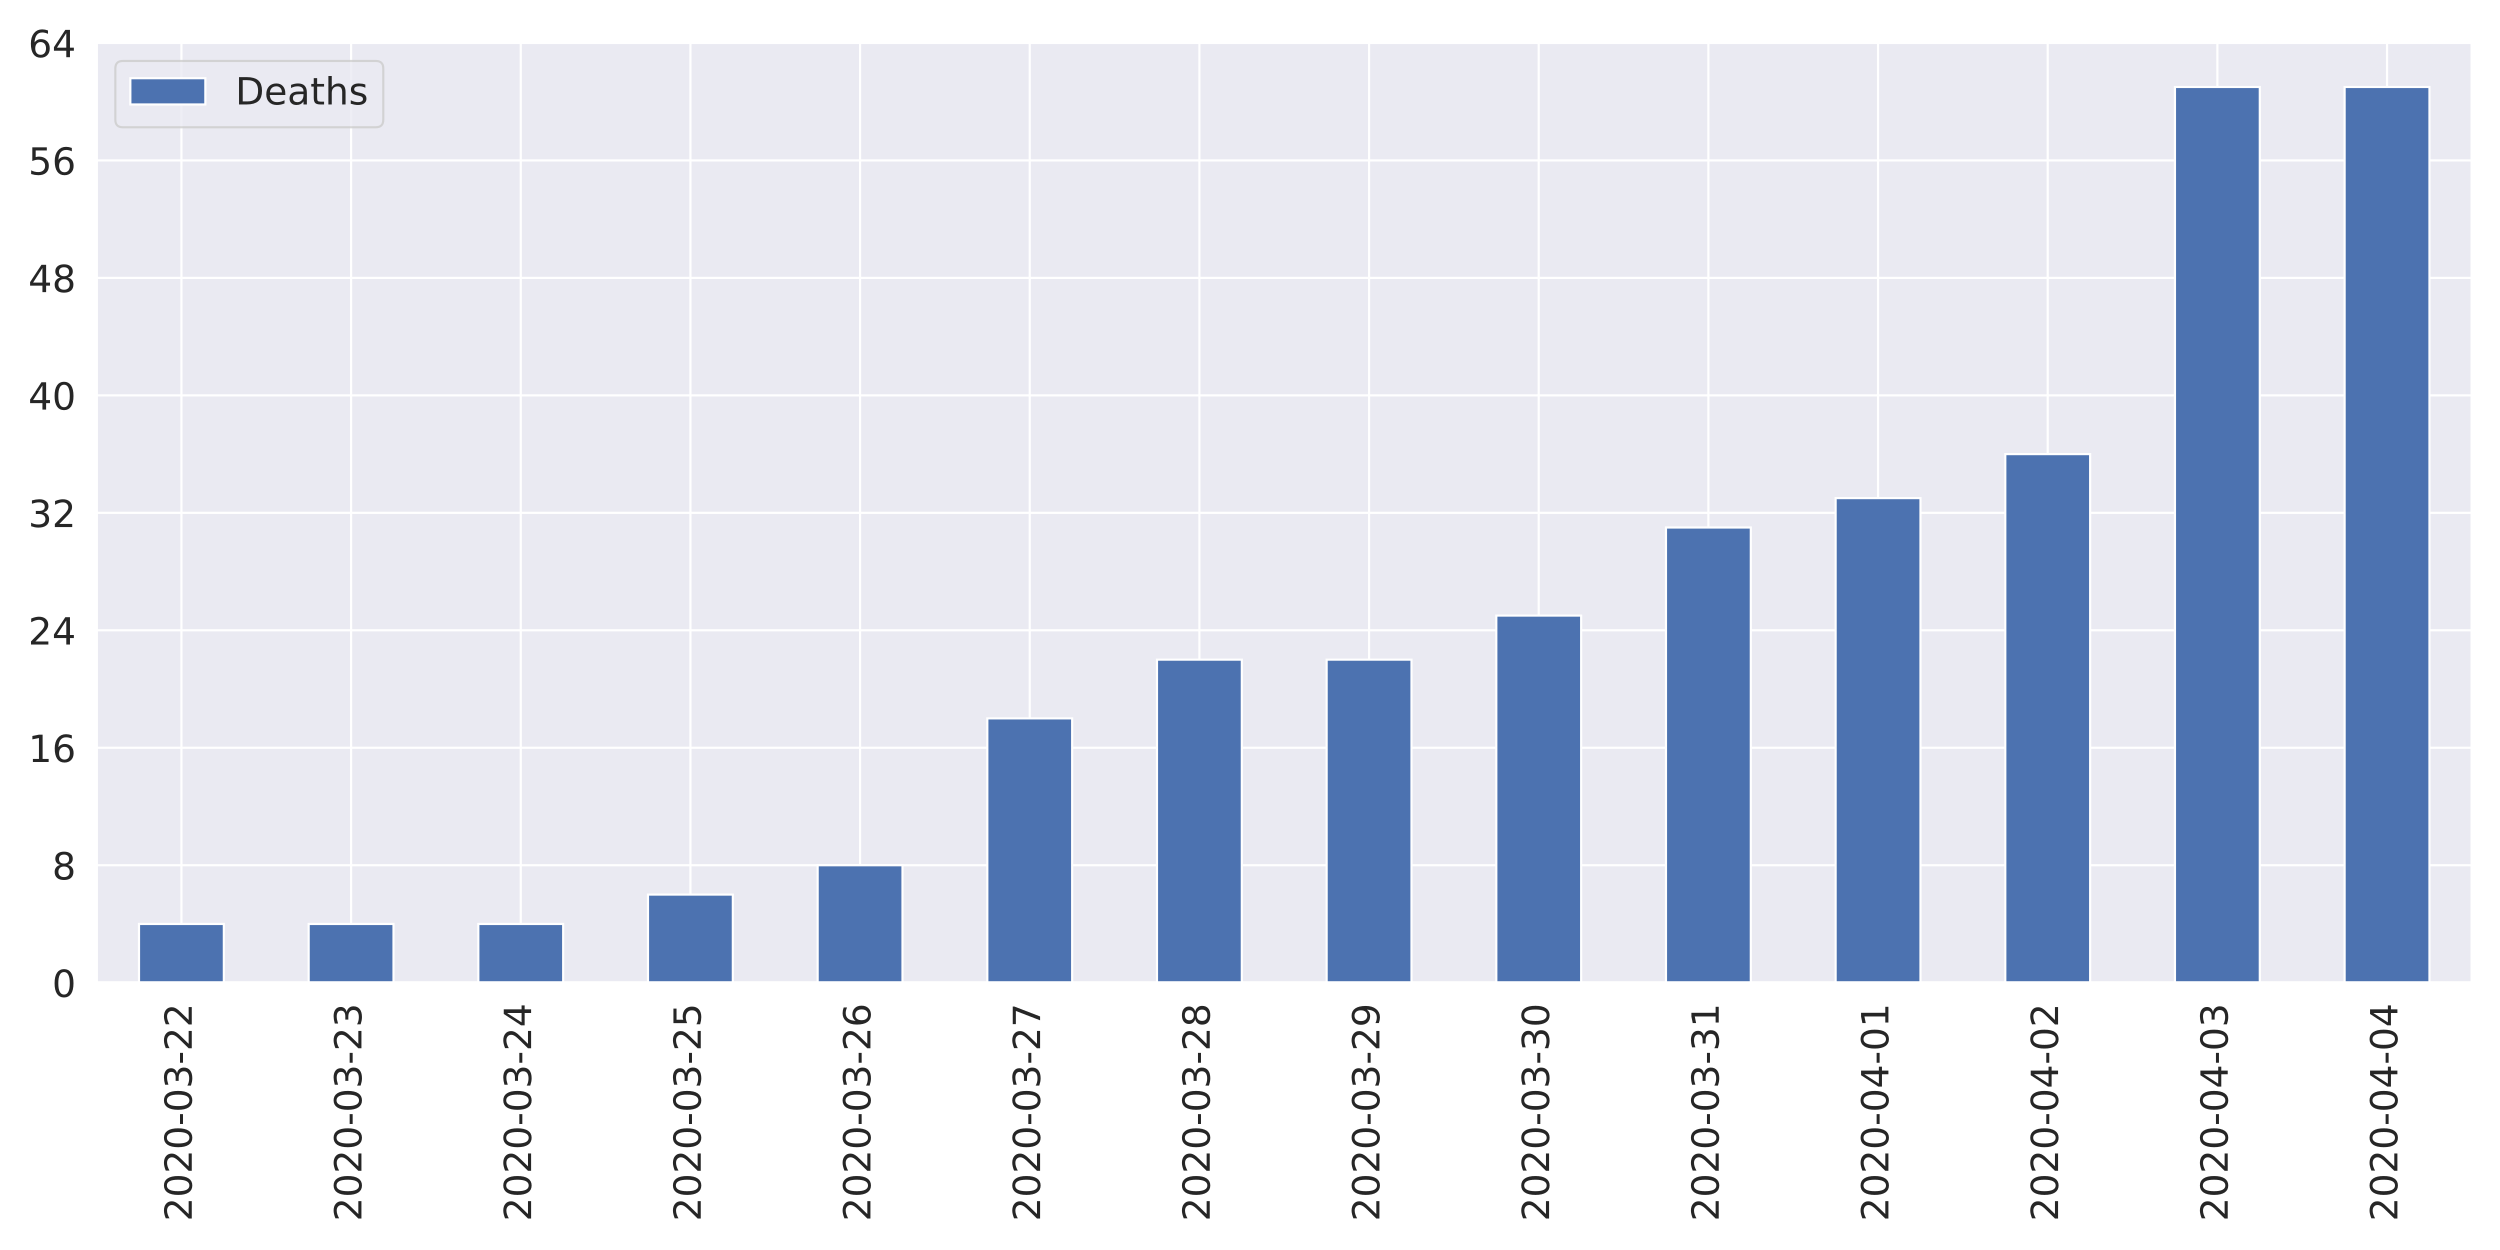
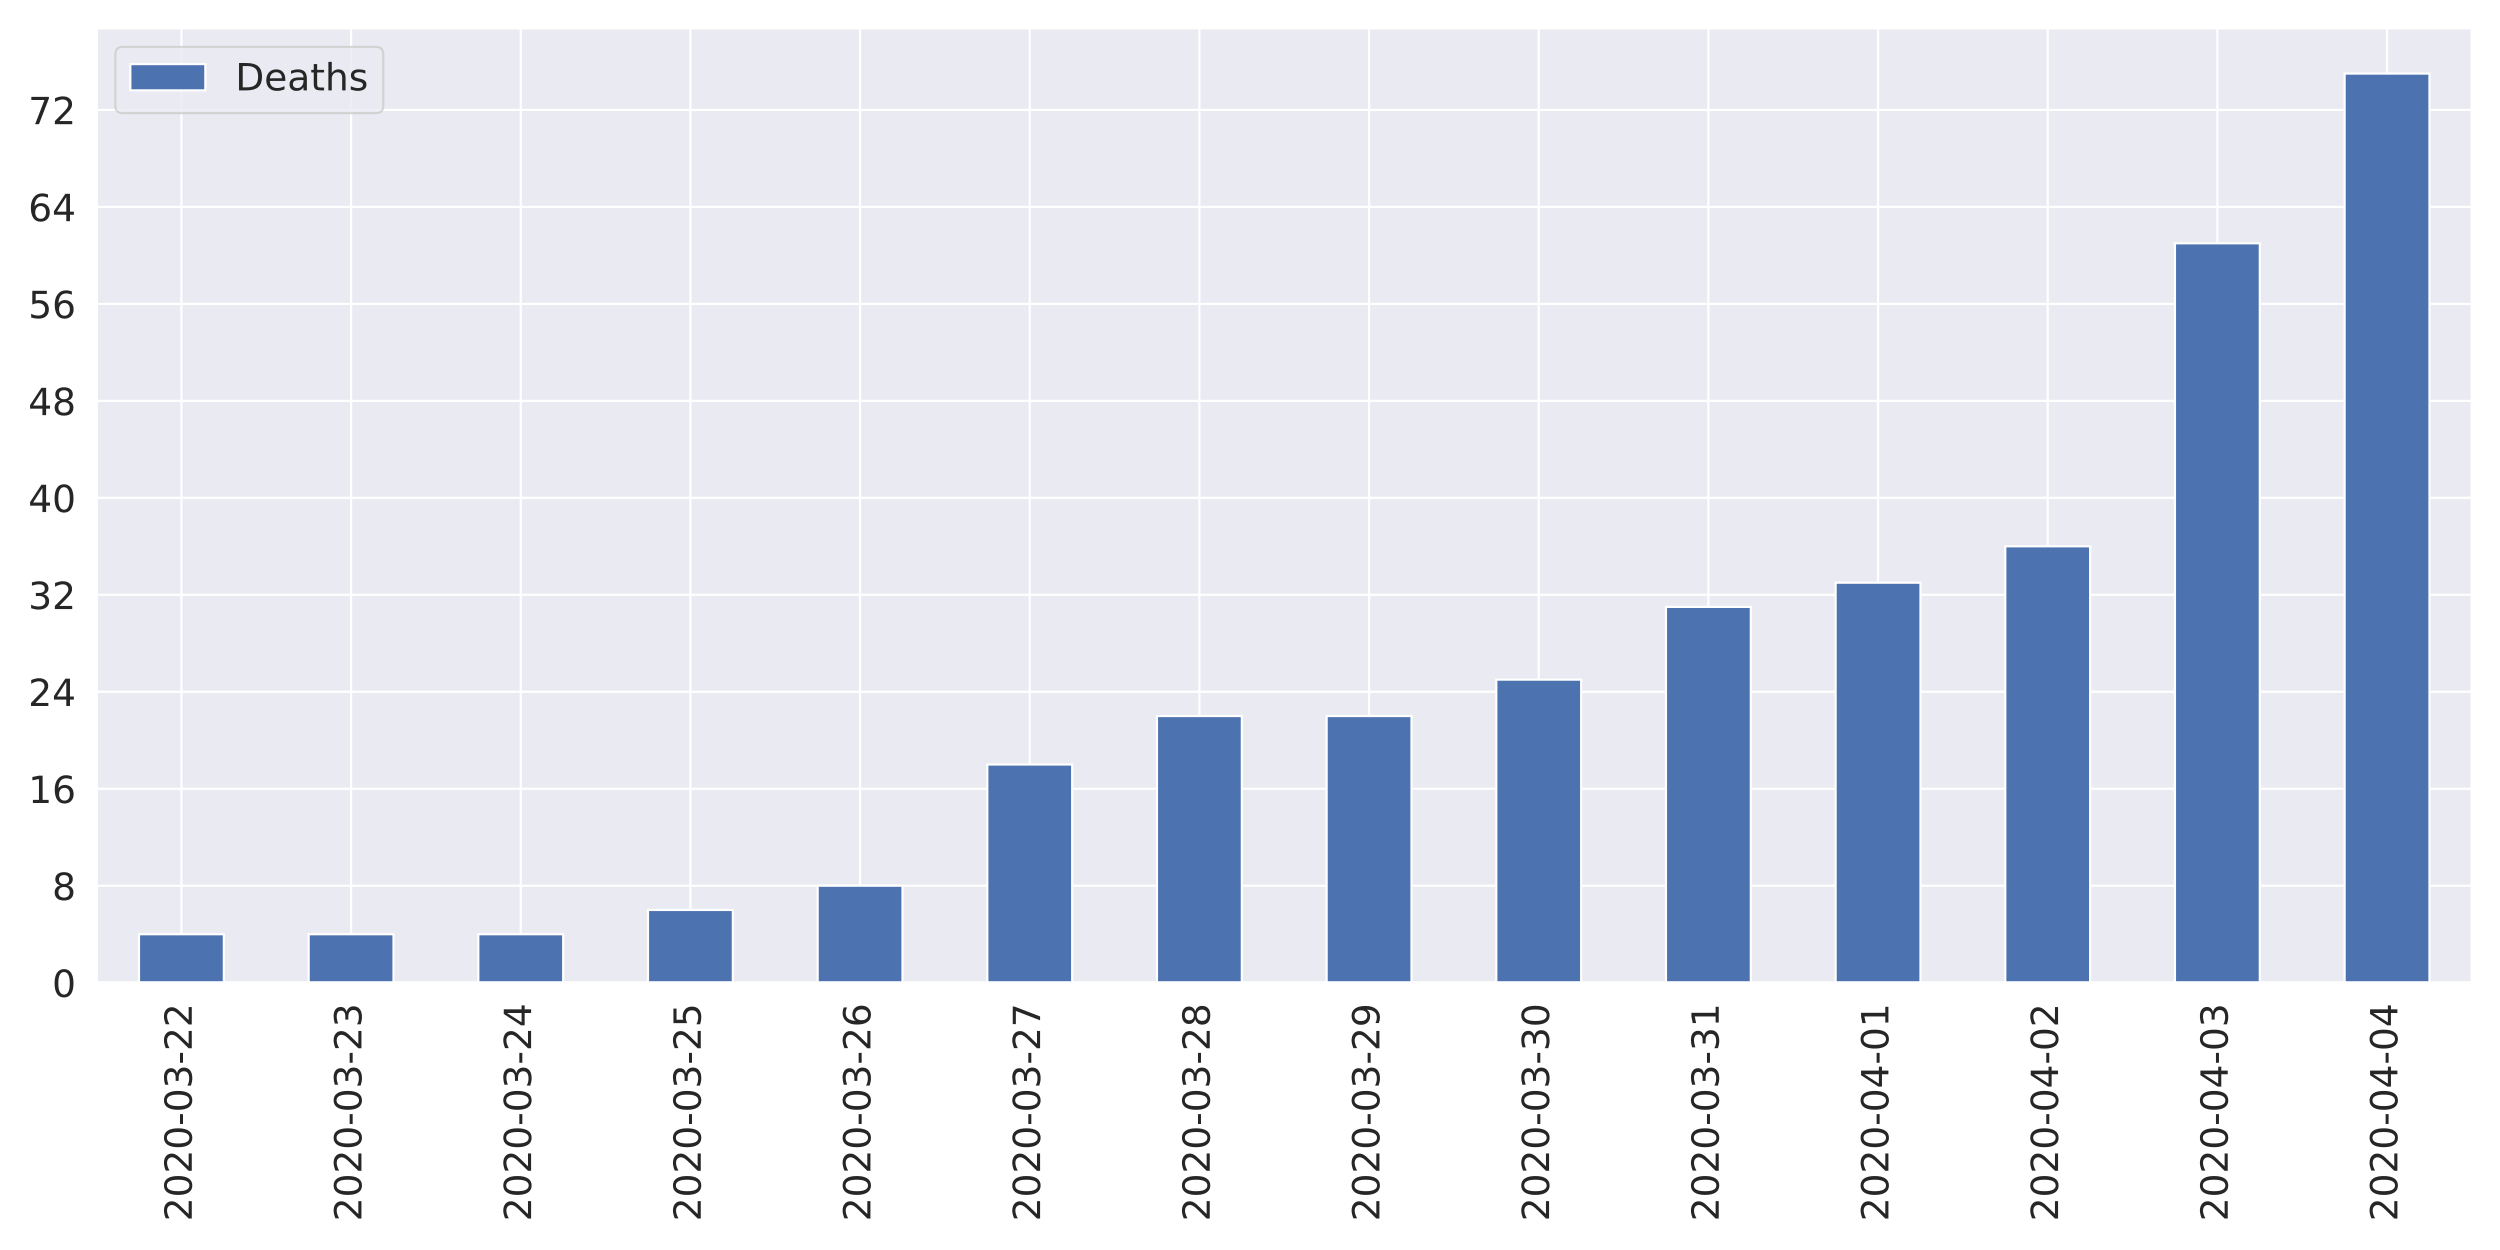
<svg xmlns="http://www.w3.org/2000/svg" xmlns:xlink="http://www.w3.org/1999/xlink" height="576pt" version="1.1" viewBox="0 0 1152 576" width="1152pt">
  <defs>
    <style type="text/css">
*{stroke-linecap:butt;stroke-linejoin:round;}
  </style>
  </defs>
  <g id="figure_1">
    <g id="patch_1">
      <path d="M 0 576  L 1152 576  L 1152 0  L 0 0  z " style="fill:#ffffff;" />
    </g>
    <g id="axes_1">
      <g id="patch_2">
-         <path d="M 44.51 452.83  L 1139.04 452.83  L 1139.04 19.454  L 44.51 19.454  z " style="fill:#eaeaf2;" />
+         <path d="M 44.51 452.83  L 1139.04 452.83  L 1139.04 12.96  L 44.51 12.96  z " style="fill:#eaeaf2;" />
      </g>
      <g id="matplotlib.axis_1">
        <g id="xtick_1">
          <g id="line2d_1">
-             <path clip-path="url(#p1dc0b39e1b)" d="M 83.6 452.83  L 83.6 19.454  " style="fill:none;stroke:#ffffff;stroke-linecap:round;" />
+             <path clip-path="url(#p0f785cb7fe)" d="M 83.6 452.83  L 83.6 12.96  " style="fill:none;stroke:#ffffff;stroke-linecap:round;" />
          </g>
          <g id="text_1">
            <defs>
              <path d="M 19.188 8.297  L 53.609 8.297  L 53.609 0  L 7.328 0  L 7.328 8.297  Q 12.938 14.109 22.625 23.891  Q 32.328 33.688 34.812 36.531  Q 39.547 41.844 41.422 45.531  Q 43.312 49.219 43.312 52.781  Q 43.312 58.594 39.234 62.25  Q 35.156 65.922 28.609 65.922  Q 23.969 65.922 18.812 64.312  Q 13.672 62.703 7.812 59.422  L 7.812 69.391  Q 13.766 71.781 18.938 73  Q 24.125 74.219 28.422 74.219  Q 39.75 74.219 46.484 68.547  Q 53.219 62.891 53.219 53.422  Q 53.219 48.922 51.531 44.891  Q 49.859 40.875 45.406 35.406  Q 44.188 33.984 37.641 27.219  Q 31.109 20.453 19.188 8.297  z " id="DejaVuSans-50" />
              <path d="M 31.781 66.406  Q 24.172 66.406 20.328 58.906  Q 16.5 51.422 16.5 36.375  Q 16.5 21.391 20.328 13.891  Q 24.172 6.391 31.781 6.391  Q 39.453 6.391 43.281 13.891  Q 47.125 21.391 47.125 36.375  Q 47.125 51.422 43.281 58.906  Q 39.453 66.406 31.781 66.406  z M 31.781 74.219  Q 44.047 74.219 50.516 64.516  Q 56.984 54.828 56.984 36.375  Q 56.984 17.969 50.516 8.266  Q 44.047 -1.422 31.781 -1.422  Q 19.531 -1.422 13.062 8.266  Q 6.594 17.969 6.594 36.375  Q 6.594 54.828 13.062 64.516  Q 19.531 74.219 31.781 74.219  z " id="DejaVuSans-48" />
              <path d="M 4.891 31.391  L 31.203 31.391  L 31.203 23.391  L 4.891 23.391  z " id="DejaVuSans-45" />
              <path d="M 40.578 39.312  Q 47.656 37.797 51.625 33  Q 55.609 28.219 55.609 21.188  Q 55.609 10.406 48.188 4.484  Q 40.766 -1.422 27.094 -1.422  Q 22.516 -1.422 17.656 -0.516  Q 12.797 0.391 7.625 2.203  L 7.625 11.719  Q 11.719 9.328 16.594 8.109  Q 21.484 6.891 26.812 6.891  Q 36.078 6.891 40.938 10.547  Q 45.797 14.203 45.797 21.188  Q 45.797 27.641 41.281 31.266  Q 36.766 34.906 28.719 34.906  L 20.219 34.906  L 20.219 43.016  L 29.109 43.016  Q 36.375 43.016 40.234 45.922  Q 44.094 48.828 44.094 54.297  Q 44.094 59.906 40.109 62.906  Q 36.141 65.922 28.719 65.922  Q 24.656 65.922 20.016 65.031  Q 15.375 64.156 9.812 62.312  L 9.812 71.094  Q 15.438 72.656 20.344 73.438  Q 25.25 74.219 29.594 74.219  Q 40.828 74.219 47.359 69.109  Q 53.906 64.016 53.906 55.328  Q 53.906 49.266 50.438 45.094  Q 46.969 40.922 40.578 39.312  z " id="DejaVuSans-51" />
            </defs>
            <g style="fill:#262626;" transform="translate(88.36856 562.7538)rotate(-90)scale(0.1728 -0.1728)">
              <use xlink:href="#DejaVuSans-50" />
              <use x="63.623" xlink:href="#DejaVuSans-48" />
              <use x="127.246" xlink:href="#DejaVuSans-50" />
              <use x="190.869" xlink:href="#DejaVuSans-48" />
              <use x="254.492" xlink:href="#DejaVuSans-45" />
              <use x="290.576" xlink:href="#DejaVuSans-48" />
              <use x="354.199" xlink:href="#DejaVuSans-51" />
              <use x="417.822" xlink:href="#DejaVuSans-45" />
              <use x="453.906" xlink:href="#DejaVuSans-50" />
              <use x="517.529" xlink:href="#DejaVuSans-50" />
            </g>
          </g>
        </g>
        <g id="xtick_2">
          <g id="line2d_2">
-             <path clip-path="url(#p1dc0b39e1b)" d="M 161.781 452.83  L 161.781 19.454  " style="fill:none;stroke:#ffffff;stroke-linecap:round;" />
+             <path clip-path="url(#p0f785cb7fe)" d="M 161.781 452.83  L 161.781 12.96  " style="fill:none;stroke:#ffffff;stroke-linecap:round;" />
          </g>
          <g id="text_2">
            <g style="fill:#262626;" transform="translate(166.5493 562.7538)rotate(-90)scale(0.1728 -0.1728)">
              <use xlink:href="#DejaVuSans-50" />
              <use x="63.623" xlink:href="#DejaVuSans-48" />
              <use x="127.246" xlink:href="#DejaVuSans-50" />
              <use x="190.869" xlink:href="#DejaVuSans-48" />
              <use x="254.492" xlink:href="#DejaVuSans-45" />
              <use x="290.576" xlink:href="#DejaVuSans-48" />
              <use x="354.199" xlink:href="#DejaVuSans-51" />
              <use x="417.822" xlink:href="#DejaVuSans-45" />
              <use x="453.906" xlink:href="#DejaVuSans-50" />
              <use x="517.529" xlink:href="#DejaVuSans-51" />
            </g>
          </g>
        </g>
        <g id="xtick_3">
          <g id="line2d_3">
-             <path clip-path="url(#p1dc0b39e1b)" d="M 239.962 452.83  L 239.962 19.454  " style="fill:none;stroke:#ffffff;stroke-linecap:round;" />
+             <path clip-path="url(#p0f785cb7fe)" d="M 239.962 452.83  L 239.962 12.96  " style="fill:none;stroke:#ffffff;stroke-linecap:round;" />
          </g>
          <g id="text_3">
            <defs>
              <path d="M 37.797 64.312  L 12.891 25.391  L 37.797 25.391  z M 35.203 72.906  L 47.609 72.906  L 47.609 25.391  L 58.016 25.391  L 58.016 17.188  L 47.609 17.188  L 47.609 0  L 37.797 0  L 37.797 17.188  L 4.891 17.188  L 4.891 26.703  z " id="DejaVuSans-52" />
            </defs>
            <g style="fill:#262626;" transform="translate(244.73 562.7538)rotate(-90)scale(0.1728 -0.1728)">
              <use xlink:href="#DejaVuSans-50" />
              <use x="63.623" xlink:href="#DejaVuSans-48" />
              <use x="127.246" xlink:href="#DejaVuSans-50" />
              <use x="190.869" xlink:href="#DejaVuSans-48" />
              <use x="254.492" xlink:href="#DejaVuSans-45" />
              <use x="290.576" xlink:href="#DejaVuSans-48" />
              <use x="354.199" xlink:href="#DejaVuSans-51" />
              <use x="417.822" xlink:href="#DejaVuSans-45" />
              <use x="453.906" xlink:href="#DejaVuSans-50" />
              <use x="517.529" xlink:href="#DejaVuSans-52" />
            </g>
          </g>
        </g>
        <g id="xtick_4">
          <g id="line2d_4">
-             <path clip-path="url(#p1dc0b39e1b)" d="M 318.142 452.83  L 318.142 19.454  " style="fill:none;stroke:#ffffff;stroke-linecap:round;" />
+             <path clip-path="url(#p0f785cb7fe)" d="M 318.142 452.83  L 318.142 12.96  " style="fill:none;stroke:#ffffff;stroke-linecap:round;" />
          </g>
          <g id="text_4">
            <defs>
              <path d="M 10.797 72.906  L 49.516 72.906  L 49.516 64.594  L 19.828 64.594  L 19.828 46.734  Q 21.969 47.469 24.109 47.828  Q 26.266 48.188 28.422 48.188  Q 40.625 48.188 47.75 41.5  Q 54.891 34.812 54.891 23.391  Q 54.891 11.625 47.562 5.094  Q 40.234 -1.422 26.906 -1.422  Q 22.312 -1.422 17.547 -0.641  Q 12.797 0.141 7.719 1.703  L 7.719 11.625  Q 12.109 9.234 16.797 8.062  Q 21.484 6.891 26.703 6.891  Q 35.156 6.891 40.078 11.328  Q 45.016 15.766 45.016 23.391  Q 45.016 31 40.078 35.438  Q 35.156 39.891 26.703 39.891  Q 22.75 39.891 18.812 39.016  Q 14.891 38.141 10.797 36.281  z " id="DejaVuSans-53" />
            </defs>
            <g style="fill:#262626;" transform="translate(322.9107 562.7538)rotate(-90)scale(0.1728 -0.1728)">
              <use xlink:href="#DejaVuSans-50" />
              <use x="63.623" xlink:href="#DejaVuSans-48" />
              <use x="127.246" xlink:href="#DejaVuSans-50" />
              <use x="190.869" xlink:href="#DejaVuSans-48" />
              <use x="254.492" xlink:href="#DejaVuSans-45" />
              <use x="290.576" xlink:href="#DejaVuSans-48" />
              <use x="354.199" xlink:href="#DejaVuSans-51" />
              <use x="417.822" xlink:href="#DejaVuSans-45" />
              <use x="453.906" xlink:href="#DejaVuSans-50" />
              <use x="517.529" xlink:href="#DejaVuSans-53" />
            </g>
          </g>
        </g>
        <g id="xtick_5">
          <g id="line2d_5">
-             <path clip-path="url(#p1dc0b39e1b)" d="M 396.323 452.83  L 396.323 19.454  " style="fill:none;stroke:#ffffff;stroke-linecap:round;" />
+             <path clip-path="url(#p0f785cb7fe)" d="M 396.323 452.83  L 396.323 12.96  " style="fill:none;stroke:#ffffff;stroke-linecap:round;" />
          </g>
          <g id="text_5">
            <defs>
              <path d="M 33.016 40.375  Q 26.375 40.375 22.484 35.828  Q 18.609 31.297 18.609 23.391  Q 18.609 15.531 22.484 10.953  Q 26.375 6.391 33.016 6.391  Q 39.656 6.391 43.531 10.953  Q 47.406 15.531 47.406 23.391  Q 47.406 31.297 43.531 35.828  Q 39.656 40.375 33.016 40.375  z M 52.594 71.297  L 52.594 62.312  Q 48.875 64.062 45.094 64.984  Q 41.312 65.922 37.594 65.922  Q 27.828 65.922 22.672 59.328  Q 17.531 52.734 16.797 39.406  Q 19.672 43.656 24.016 45.922  Q 28.375 48.188 33.594 48.188  Q 44.578 48.188 50.953 41.516  Q 57.328 34.859 57.328 23.391  Q 57.328 12.156 50.688 5.359  Q 44.047 -1.422 33.016 -1.422  Q 20.359 -1.422 13.672 8.266  Q 6.984 17.969 6.984 36.375  Q 6.984 53.656 15.188 63.938  Q 23.391 74.219 37.203 74.219  Q 40.922 74.219 44.703 73.484  Q 48.484 72.75 52.594 71.297  z " id="DejaVuSans-54" />
            </defs>
            <g style="fill:#262626;" transform="translate(401.0914 562.7538)rotate(-90)scale(0.1728 -0.1728)">
              <use xlink:href="#DejaVuSans-50" />
              <use x="63.623" xlink:href="#DejaVuSans-48" />
              <use x="127.246" xlink:href="#DejaVuSans-50" />
              <use x="190.869" xlink:href="#DejaVuSans-48" />
              <use x="254.492" xlink:href="#DejaVuSans-45" />
              <use x="290.576" xlink:href="#DejaVuSans-48" />
              <use x="354.199" xlink:href="#DejaVuSans-51" />
              <use x="417.822" xlink:href="#DejaVuSans-45" />
              <use x="453.906" xlink:href="#DejaVuSans-50" />
              <use x="517.529" xlink:href="#DejaVuSans-54" />
            </g>
          </g>
        </g>
        <g id="xtick_6">
          <g id="line2d_6">
-             <path clip-path="url(#p1dc0b39e1b)" d="M 474.504 452.83  L 474.504 19.454  " style="fill:none;stroke:#ffffff;stroke-linecap:round;" />
+             <path clip-path="url(#p0f785cb7fe)" d="M 474.504 452.83  L 474.504 12.96  " style="fill:none;stroke:#ffffff;stroke-linecap:round;" />
          </g>
          <g id="text_6">
            <defs>
              <path d="M 8.203 72.906  L 55.078 72.906  L 55.078 68.703  L 28.609 0  L 18.312 0  L 43.219 64.594  L 8.203 64.594  z " id="DejaVuSans-55" />
            </defs>
            <g style="fill:#262626;" transform="translate(479.2721 562.7538)rotate(-90)scale(0.1728 -0.1728)">
              <use xlink:href="#DejaVuSans-50" />
              <use x="63.623" xlink:href="#DejaVuSans-48" />
              <use x="127.246" xlink:href="#DejaVuSans-50" />
              <use x="190.869" xlink:href="#DejaVuSans-48" />
              <use x="254.492" xlink:href="#DejaVuSans-45" />
              <use x="290.576" xlink:href="#DejaVuSans-48" />
              <use x="354.199" xlink:href="#DejaVuSans-51" />
              <use x="417.822" xlink:href="#DejaVuSans-45" />
              <use x="453.906" xlink:href="#DejaVuSans-50" />
              <use x="517.529" xlink:href="#DejaVuSans-55" />
            </g>
          </g>
        </g>
        <g id="xtick_7">
          <g id="line2d_7">
-             <path clip-path="url(#p1dc0b39e1b)" d="M 552.685 452.83  L 552.685 19.454  " style="fill:none;stroke:#ffffff;stroke-linecap:round;" />
+             <path clip-path="url(#p0f785cb7fe)" d="M 552.685 452.83  L 552.685 12.96  " style="fill:none;stroke:#ffffff;stroke-linecap:round;" />
          </g>
          <g id="text_7">
            <defs>
              <path d="M 31.781 34.625  Q 24.75 34.625 20.719 30.859  Q 16.703 27.094 16.703 20.516  Q 16.703 13.922 20.719 10.156  Q 24.75 6.391 31.781 6.391  Q 38.812 6.391 42.859 10.172  Q 46.922 13.969 46.922 20.516  Q 46.922 27.094 42.891 30.859  Q 38.875 34.625 31.781 34.625  z M 21.922 38.812  Q 15.578 40.375 12.031 44.719  Q 8.5 49.078 8.5 55.328  Q 8.5 64.062 14.719 69.141  Q 20.953 74.219 31.781 74.219  Q 42.672 74.219 48.875 69.141  Q 55.078 64.062 55.078 55.328  Q 55.078 49.078 51.531 44.719  Q 48 40.375 41.703 38.812  Q 48.828 37.156 52.797 32.312  Q 56.781 27.484 56.781 20.516  Q 56.781 9.906 50.312 4.234  Q 43.844 -1.422 31.781 -1.422  Q 19.734 -1.422 13.25 4.234  Q 6.781 9.906 6.781 20.516  Q 6.781 27.484 10.781 32.312  Q 14.797 37.156 21.922 38.812  z M 18.312 54.391  Q 18.312 48.734 21.844 45.562  Q 25.391 42.391 31.781 42.391  Q 38.141 42.391 41.719 45.562  Q 45.312 48.734 45.312 54.391  Q 45.312 60.062 41.719 63.234  Q 38.141 66.406 31.781 66.406  Q 25.391 66.406 21.844 63.234  Q 18.312 60.062 18.312 54.391  z " id="DejaVuSans-56" />
            </defs>
            <g style="fill:#262626;" transform="translate(557.4528 562.7538)rotate(-90)scale(0.1728 -0.1728)">
              <use xlink:href="#DejaVuSans-50" />
              <use x="63.623" xlink:href="#DejaVuSans-48" />
              <use x="127.246" xlink:href="#DejaVuSans-50" />
              <use x="190.869" xlink:href="#DejaVuSans-48" />
              <use x="254.492" xlink:href="#DejaVuSans-45" />
              <use x="290.576" xlink:href="#DejaVuSans-48" />
              <use x="354.199" xlink:href="#DejaVuSans-51" />
              <use x="417.822" xlink:href="#DejaVuSans-45" />
              <use x="453.906" xlink:href="#DejaVuSans-50" />
              <use x="517.529" xlink:href="#DejaVuSans-56" />
            </g>
          </g>
        </g>
        <g id="xtick_8">
          <g id="line2d_8">
-             <path clip-path="url(#p1dc0b39e1b)" d="M 630.865 452.83  L 630.865 19.454  " style="fill:none;stroke:#ffffff;stroke-linecap:round;" />
+             <path clip-path="url(#p0f785cb7fe)" d="M 630.865 452.83  L 630.865 12.96  " style="fill:none;stroke:#ffffff;stroke-linecap:round;" />
          </g>
          <g id="text_8">
            <defs>
              <path d="M 10.984 1.516  L 10.984 10.5  Q 14.703 8.734 18.5 7.812  Q 22.312 6.891 25.984 6.891  Q 35.75 6.891 40.891 13.453  Q 46.047 20.016 46.781 33.406  Q 43.953 29.203 39.594 26.953  Q 35.25 24.703 29.984 24.703  Q 19.047 24.703 12.672 31.312  Q 6.297 37.938 6.297 49.422  Q 6.297 60.641 12.938 67.422  Q 19.578 74.219 30.609 74.219  Q 43.266 74.219 49.922 64.516  Q 56.594 54.828 56.594 36.375  Q 56.594 19.141 48.406 8.859  Q 40.234 -1.422 26.422 -1.422  Q 22.703 -1.422 18.891 -0.688  Q 15.094 0.047 10.984 1.516  z M 30.609 32.422  Q 37.25 32.422 41.125 36.953  Q 45.016 41.5 45.016 49.422  Q 45.016 57.281 41.125 61.844  Q 37.25 66.406 30.609 66.406  Q 23.969 66.406 20.094 61.844  Q 16.219 57.281 16.219 49.422  Q 16.219 41.5 20.094 36.953  Q 23.969 32.422 30.609 32.422  z " id="DejaVuSans-57" />
            </defs>
            <g style="fill:#262626;" transform="translate(635.6336 562.7538)rotate(-90)scale(0.1728 -0.1728)">
              <use xlink:href="#DejaVuSans-50" />
              <use x="63.623" xlink:href="#DejaVuSans-48" />
              <use x="127.246" xlink:href="#DejaVuSans-50" />
              <use x="190.869" xlink:href="#DejaVuSans-48" />
              <use x="254.492" xlink:href="#DejaVuSans-45" />
              <use x="290.576" xlink:href="#DejaVuSans-48" />
              <use x="354.199" xlink:href="#DejaVuSans-51" />
              <use x="417.822" xlink:href="#DejaVuSans-45" />
              <use x="453.906" xlink:href="#DejaVuSans-50" />
              <use x="517.529" xlink:href="#DejaVuSans-57" />
            </g>
          </g>
        </g>
        <g id="xtick_9">
          <g id="line2d_9">
-             <path clip-path="url(#p1dc0b39e1b)" d="M 709.046 452.83  L 709.046 19.454  " style="fill:none;stroke:#ffffff;stroke-linecap:round;" />
+             <path clip-path="url(#p0f785cb7fe)" d="M 709.046 452.83  L 709.046 12.96  " style="fill:none;stroke:#ffffff;stroke-linecap:round;" />
          </g>
          <g id="text_9">
            <g style="fill:#262626;" transform="translate(713.8143 562.7538)rotate(-90)scale(0.1728 -0.1728)">
              <use xlink:href="#DejaVuSans-50" />
              <use x="63.623" xlink:href="#DejaVuSans-48" />
              <use x="127.246" xlink:href="#DejaVuSans-50" />
              <use x="190.869" xlink:href="#DejaVuSans-48" />
              <use x="254.492" xlink:href="#DejaVuSans-45" />
              <use x="290.576" xlink:href="#DejaVuSans-48" />
              <use x="354.199" xlink:href="#DejaVuSans-51" />
              <use x="417.822" xlink:href="#DejaVuSans-45" />
              <use x="453.906" xlink:href="#DejaVuSans-51" />
              <use x="517.529" xlink:href="#DejaVuSans-48" />
            </g>
          </g>
        </g>
        <g id="xtick_10">
          <g id="line2d_10">
-             <path clip-path="url(#p1dc0b39e1b)" d="M 787.227 452.83  L 787.227 19.454  " style="fill:none;stroke:#ffffff;stroke-linecap:round;" />
+             <path clip-path="url(#p0f785cb7fe)" d="M 787.227 452.83  L 787.227 12.96  " style="fill:none;stroke:#ffffff;stroke-linecap:round;" />
          </g>
          <g id="text_10">
            <defs>
              <path d="M 12.406 8.297  L 28.516 8.297  L 28.516 63.922  L 10.984 60.406  L 10.984 69.391  L 28.422 72.906  L 38.281 72.906  L 38.281 8.297  L 54.391 8.297  L 54.391 0  L 12.406 0  z " id="DejaVuSans-49" />
            </defs>
            <g style="fill:#262626;" transform="translate(791.995 562.7538)rotate(-90)scale(0.1728 -0.1728)">
              <use xlink:href="#DejaVuSans-50" />
              <use x="63.623" xlink:href="#DejaVuSans-48" />
              <use x="127.246" xlink:href="#DejaVuSans-50" />
              <use x="190.869" xlink:href="#DejaVuSans-48" />
              <use x="254.492" xlink:href="#DejaVuSans-45" />
              <use x="290.576" xlink:href="#DejaVuSans-48" />
              <use x="354.199" xlink:href="#DejaVuSans-51" />
              <use x="417.822" xlink:href="#DejaVuSans-45" />
              <use x="453.906" xlink:href="#DejaVuSans-51" />
              <use x="517.529" xlink:href="#DejaVuSans-49" />
            </g>
          </g>
        </g>
        <g id="xtick_11">
          <g id="line2d_11">
-             <path clip-path="url(#p1dc0b39e1b)" d="M 865.408 452.83  L 865.408 19.454  " style="fill:none;stroke:#ffffff;stroke-linecap:round;" />
+             <path clip-path="url(#p0f785cb7fe)" d="M 865.408 452.83  L 865.408 12.96  " style="fill:none;stroke:#ffffff;stroke-linecap:round;" />
          </g>
          <g id="text_11">
            <g style="fill:#262626;" transform="translate(870.1757 562.7538)rotate(-90)scale(0.1728 -0.1728)">
              <use xlink:href="#DejaVuSans-50" />
              <use x="63.623" xlink:href="#DejaVuSans-48" />
              <use x="127.246" xlink:href="#DejaVuSans-50" />
              <use x="190.869" xlink:href="#DejaVuSans-48" />
              <use x="254.492" xlink:href="#DejaVuSans-45" />
              <use x="290.576" xlink:href="#DejaVuSans-48" />
              <use x="354.199" xlink:href="#DejaVuSans-52" />
              <use x="417.822" xlink:href="#DejaVuSans-45" />
              <use x="453.906" xlink:href="#DejaVuSans-48" />
              <use x="517.529" xlink:href="#DejaVuSans-49" />
            </g>
          </g>
        </g>
        <g id="xtick_12">
          <g id="line2d_12">
-             <path clip-path="url(#p1dc0b39e1b)" d="M 943.588 452.83  L 943.588 19.454  " style="fill:none;stroke:#ffffff;stroke-linecap:round;" />
+             <path clip-path="url(#p0f785cb7fe)" d="M 943.588 452.83  L 943.588 12.96  " style="fill:none;stroke:#ffffff;stroke-linecap:round;" />
          </g>
          <g id="text_12">
            <g style="fill:#262626;" transform="translate(948.3564 562.7538)rotate(-90)scale(0.1728 -0.1728)">
              <use xlink:href="#DejaVuSans-50" />
              <use x="63.623" xlink:href="#DejaVuSans-48" />
              <use x="127.246" xlink:href="#DejaVuSans-50" />
              <use x="190.869" xlink:href="#DejaVuSans-48" />
              <use x="254.492" xlink:href="#DejaVuSans-45" />
              <use x="290.576" xlink:href="#DejaVuSans-48" />
              <use x="354.199" xlink:href="#DejaVuSans-52" />
              <use x="417.822" xlink:href="#DejaVuSans-45" />
              <use x="453.906" xlink:href="#DejaVuSans-48" />
              <use x="517.529" xlink:href="#DejaVuSans-50" />
            </g>
          </g>
        </g>
        <g id="xtick_13">
          <g id="line2d_13">
-             <path clip-path="url(#p1dc0b39e1b)" d="M 1021.769 452.83  L 1021.769 19.454  " style="fill:none;stroke:#ffffff;stroke-linecap:round;" />
+             <path clip-path="url(#p0f785cb7fe)" d="M 1021.769 452.83  L 1021.769 12.96  " style="fill:none;stroke:#ffffff;stroke-linecap:round;" />
          </g>
          <g id="text_13">
            <g style="fill:#262626;" transform="translate(1026.537 562.7538)rotate(-90)scale(0.1728 -0.1728)">
              <use xlink:href="#DejaVuSans-50" />
              <use x="63.623" xlink:href="#DejaVuSans-48" />
              <use x="127.246" xlink:href="#DejaVuSans-50" />
              <use x="190.869" xlink:href="#DejaVuSans-48" />
              <use x="254.492" xlink:href="#DejaVuSans-45" />
              <use x="290.576" xlink:href="#DejaVuSans-48" />
              <use x="354.199" xlink:href="#DejaVuSans-52" />
              <use x="417.822" xlink:href="#DejaVuSans-45" />
              <use x="453.906" xlink:href="#DejaVuSans-48" />
              <use x="517.529" xlink:href="#DejaVuSans-51" />
            </g>
          </g>
        </g>
        <g id="xtick_14">
          <g id="line2d_14">
-             <path clip-path="url(#p1dc0b39e1b)" d="M 1099.95 452.83  L 1099.95 19.454  " style="fill:none;stroke:#ffffff;stroke-linecap:round;" />
+             <path clip-path="url(#p0f785cb7fe)" d="M 1099.95 452.83  L 1099.95 12.96  " style="fill:none;stroke:#ffffff;stroke-linecap:round;" />
          </g>
          <g id="text_14">
            <g style="fill:#262626;" transform="translate(1104.718 562.7538)rotate(-90)scale(0.1728 -0.1728)">
              <use xlink:href="#DejaVuSans-50" />
              <use x="63.623" xlink:href="#DejaVuSans-48" />
              <use x="127.246" xlink:href="#DejaVuSans-50" />
              <use x="190.869" xlink:href="#DejaVuSans-48" />
              <use x="254.492" xlink:href="#DejaVuSans-45" />
              <use x="290.576" xlink:href="#DejaVuSans-48" />
              <use x="354.199" xlink:href="#DejaVuSans-52" />
              <use x="417.822" xlink:href="#DejaVuSans-45" />
              <use x="453.906" xlink:href="#DejaVuSans-48" />
              <use x="517.529" xlink:href="#DejaVuSans-52" />
            </g>
          </g>
        </g>
      </g>
      <g id="matplotlib.axis_2">
        <g id="ytick_1">
          <g id="line2d_15">
-             <path clip-path="url(#p1dc0b39e1b)" d="M 44.51 452.83  L 1139.04 452.83  " style="fill:none;stroke:#ffffff;stroke-linecap:round;" />
+             <path clip-path="url(#p0f785cb7fe)" d="M 44.51 452.83  L 1139.04 452.83  " style="fill:none;stroke:#ffffff;stroke-linecap:round;" />
          </g>
          <g id="text_15">
            <g style="fill:#262626;" transform="translate(24.0156 459.3951)scale(0.1728 -0.1728)">
              <use xlink:href="#DejaVuSans-48" />
            </g>
          </g>
        </g>
        <g id="ytick_2">
          <g id="line2d_16">
-             <path clip-path="url(#p1dc0b39e1b)" d="M 44.51 398.7  L 1139.04 398.7  " style="fill:none;stroke:#ffffff;stroke-linecap:round;" />
+             <path clip-path="url(#p0f785cb7fe)" d="M 44.51 408.145  L 1139.04 408.145  " style="fill:none;stroke:#ffffff;stroke-linecap:round;" />
          </g>
          <g id="text_16">
-             <g style="fill:#262626;" transform="translate(24.0156 405.2653)scale(0.1728 -0.1728)">
+             <g style="fill:#262626;" transform="translate(24.0156 414.7098)scale(0.1728 -0.1728)">
              <use xlink:href="#DejaVuSans-56" />
            </g>
          </g>
        </g>
        <g id="ytick_3">
          <g id="line2d_17">
-             <path clip-path="url(#p1dc0b39e1b)" d="M 44.51 344.571  L 1139.04 344.571  " style="fill:none;stroke:#ffffff;stroke-linecap:round;" />
+             <path clip-path="url(#p0f785cb7fe)" d="M 44.51 363.46  L 1139.04 363.46  " style="fill:none;stroke:#ffffff;stroke-linecap:round;" />
          </g>
          <g id="text_17">
-             <g style="fill:#262626;" transform="translate(13.0212 351.1356)scale(0.1728 -0.1728)">
+             <g style="fill:#262626;" transform="translate(13.0212 370.0246)scale(0.1728 -0.1728)">
              <use xlink:href="#DejaVuSans-49" />
              <use x="63.623" xlink:href="#DejaVuSans-54" />
            </g>
          </g>
        </g>
        <g id="ytick_4">
          <g id="line2d_18">
-             <path clip-path="url(#p1dc0b39e1b)" d="M 44.51 290.441  L 1139.04 290.441  " style="fill:none;stroke:#ffffff;stroke-linecap:round;" />
+             <path clip-path="url(#p0f785cb7fe)" d="M 44.51 318.774  L 1139.04 318.774  " style="fill:none;stroke:#ffffff;stroke-linecap:round;" />
          </g>
          <g id="text_18">
-             <g style="fill:#262626;" transform="translate(13.0212 297.0058)scale(0.1728 -0.1728)">
+             <g style="fill:#262626;" transform="translate(13.0212 325.3394)scale(0.1728 -0.1728)">
              <use xlink:href="#DejaVuSans-50" />
              <use x="63.623" xlink:href="#DejaVuSans-52" />
            </g>
          </g>
        </g>
        <g id="ytick_5">
          <g id="line2d_19">
-             <path clip-path="url(#p1dc0b39e1b)" d="M 44.51 236.311  L 1139.04 236.311  " style="fill:none;stroke:#ffffff;stroke-linecap:round;" />
+             <path clip-path="url(#p0f785cb7fe)" d="M 44.51 274.089  L 1139.04 274.089  " style="fill:none;stroke:#ffffff;stroke-linecap:round;" />
          </g>
          <g id="text_19">
-             <g style="fill:#262626;" transform="translate(13.0212 242.8761)scale(0.1728 -0.1728)">
+             <g style="fill:#262626;" transform="translate(13.0212 280.6542)scale(0.1728 -0.1728)">
              <use xlink:href="#DejaVuSans-51" />
              <use x="63.623" xlink:href="#DejaVuSans-50" />
            </g>
          </g>
        </g>
        <g id="ytick_6">
          <g id="line2d_20">
-             <path clip-path="url(#p1dc0b39e1b)" d="M 44.51 182.181  L 1139.04 182.181  " style="fill:none;stroke:#ffffff;stroke-linecap:round;" />
+             <path clip-path="url(#p0f785cb7fe)" d="M 44.51 229.404  L 1139.04 229.404  " style="fill:none;stroke:#ffffff;stroke-linecap:round;" />
          </g>
          <g id="text_20">
-             <g style="fill:#262626;" transform="translate(13.0212 188.7464)scale(0.1728 -0.1728)">
+             <g style="fill:#262626;" transform="translate(13.0212 235.969)scale(0.1728 -0.1728)">
              <use xlink:href="#DejaVuSans-52" />
              <use x="63.623" xlink:href="#DejaVuSans-48" />
            </g>
          </g>
        </g>
        <g id="ytick_7">
          <g id="line2d_21">
-             <path clip-path="url(#p1dc0b39e1b)" d="M 44.51 128.052  L 1139.04 128.052  " style="fill:none;stroke:#ffffff;stroke-linecap:round;" />
+             <path clip-path="url(#p0f785cb7fe)" d="M 44.51 184.719  L 1139.04 184.719  " style="fill:none;stroke:#ffffff;stroke-linecap:round;" />
          </g>
          <g id="text_21">
-             <g style="fill:#262626;" transform="translate(13.0212 134.6166)scale(0.1728 -0.1728)">
+             <g style="fill:#262626;" transform="translate(13.0212 191.2838)scale(0.1728 -0.1728)">
              <use xlink:href="#DejaVuSans-52" />
              <use x="63.623" xlink:href="#DejaVuSans-56" />
            </g>
          </g>
        </g>
        <g id="ytick_8">
          <g id="line2d_22">
-             <path clip-path="url(#p1dc0b39e1b)" d="M 44.51 73.922  L 1139.04 73.922  " style="fill:none;stroke:#ffffff;stroke-linecap:round;" />
+             <path clip-path="url(#p0f785cb7fe)" d="M 44.51 140.034  L 1139.04 140.034  " style="fill:none;stroke:#ffffff;stroke-linecap:round;" />
          </g>
          <g id="text_22">
-             <g style="fill:#262626;" transform="translate(13.0212 80.48687)scale(0.1728 -0.1728)">
+             <g style="fill:#262626;" transform="translate(13.0212 146.5986)scale(0.1728 -0.1728)">
              <use xlink:href="#DejaVuSans-53" />
              <use x="63.623" xlink:href="#DejaVuSans-54" />
            </g>
          </g>
        </g>
        <g id="ytick_9">
          <g id="line2d_23">
-             <path clip-path="url(#p1dc0b39e1b)" d="M 44.51 19.792  L 1139.04 19.792  " style="fill:none;stroke:#ffffff;stroke-linecap:round;" />
+             <path clip-path="url(#p0f785cb7fe)" d="M 44.51 95.348  L 1139.04 95.348  " style="fill:none;stroke:#ffffff;stroke-linecap:round;" />
          </g>
          <g id="text_23">
-             <g style="fill:#262626;" transform="translate(13.0212 26.35713)scale(0.1728 -0.1728)">
+             <g style="fill:#262626;" transform="translate(13.0212 101.9134)scale(0.1728 -0.1728)">
              <use xlink:href="#DejaVuSans-54" />
              <use x="63.623" xlink:href="#DejaVuSans-52" />
            </g>
          </g>
        </g>
+         <g id="ytick_10">
+           <g id="line2d_24">
+             <path clip-path="url(#p0f785cb7fe)" d="M 44.51 50.663  L 1139.04 50.663  " style="fill:none;stroke:#ffffff;stroke-linecap:round;" />
+           </g>
+           <g id="text_24">
+             <g style="fill:#262626;" transform="translate(13.0212 57.22819)scale(0.1728 -0.1728)">
+               <use xlink:href="#DejaVuSans-55" />
+               <use x="63.623" xlink:href="#DejaVuSans-50" />
+             </g>
+           </g>
+         </g>
      </g>
      <g id="patch_3">
-         <path clip-path="url(#p1dc0b39e1b)" d="M 64.055 452.83  L 103.146 452.83  L 103.146 425.765  L 64.055 425.765  z " style="fill:#4c72b0;stroke:#ffffff;stroke-linejoin:miter;" />
+         <path clip-path="url(#p0f785cb7fe)" d="M 64.055 452.83  L 103.146 452.83  L 103.146 430.487  L 64.055 430.487  z " style="fill:#4c72b0;stroke:#ffffff;stroke-linejoin:miter;" />
      </g>
      <g id="patch_4">
-         <path clip-path="url(#p1dc0b39e1b)" d="M 142.236 452.83  L 181.326 452.83  L 181.326 425.765  L 142.236 425.765  z " style="fill:#4c72b0;stroke:#ffffff;stroke-linejoin:miter;" />
+         <path clip-path="url(#p0f785cb7fe)" d="M 142.236 452.83  L 181.326 452.83  L 181.326 430.487  L 142.236 430.487  z " style="fill:#4c72b0;stroke:#ffffff;stroke-linejoin:miter;" />
      </g>
      <g id="patch_5">
-         <path clip-path="url(#p1dc0b39e1b)" d="M 220.417 452.83  L 259.507 452.83  L 259.507 425.765  L 220.417 425.765  z " style="fill:#4c72b0;stroke:#ffffff;stroke-linejoin:miter;" />
+         <path clip-path="url(#p0f785cb7fe)" d="M 220.417 452.83  L 259.507 452.83  L 259.507 430.487  L 220.417 430.487  z " style="fill:#4c72b0;stroke:#ffffff;stroke-linejoin:miter;" />
      </g>
      <g id="patch_6">
-         <path clip-path="url(#p1dc0b39e1b)" d="M 298.597 452.83  L 337.688 452.83  L 337.688 412.233  L 298.597 412.233  z " style="fill:#4c72b0;stroke:#ffffff;stroke-linejoin:miter;" />
+         <path clip-path="url(#p0f785cb7fe)" d="M 298.597 452.83  L 337.688 452.83  L 337.688 419.316  L 298.597 419.316  z " style="fill:#4c72b0;stroke:#ffffff;stroke-linejoin:miter;" />
      </g>
      <g id="patch_7">
-         <path clip-path="url(#p1dc0b39e1b)" d="M 376.778 452.83  L 415.868 452.83  L 415.868 398.7  L 376.778 398.7  z " style="fill:#4c72b0;stroke:#ffffff;stroke-linejoin:miter;" />
+         <path clip-path="url(#p0f785cb7fe)" d="M 376.778 452.83  L 415.868 452.83  L 415.868 408.145  L 376.778 408.145  z " style="fill:#4c72b0;stroke:#ffffff;stroke-linejoin:miter;" />
      </g>
      <g id="patch_8">
-         <path clip-path="url(#p1dc0b39e1b)" d="M 454.959 452.83  L 494.049 452.83  L 494.049 331.038  L 454.959 331.038  z " style="fill:#4c72b0;stroke:#ffffff;stroke-linejoin:miter;" />
+         <path clip-path="url(#p0f785cb7fe)" d="M 454.959 452.83  L 494.049 452.83  L 494.049 352.288  L 454.959 352.288  z " style="fill:#4c72b0;stroke:#ffffff;stroke-linejoin:miter;" />
      </g>
      <g id="patch_9">
-         <path clip-path="url(#p1dc0b39e1b)" d="M 533.139 452.83  L 572.23 452.83  L 572.23 303.973  L 533.139 303.973  z " style="fill:#4c72b0;stroke:#ffffff;stroke-linejoin:miter;" />
+         <path clip-path="url(#p0f785cb7fe)" d="M 533.139 452.83  L 572.23 452.83  L 572.23 329.946  L 533.139 329.946  z " style="fill:#4c72b0;stroke:#ffffff;stroke-linejoin:miter;" />
      </g>
      <g id="patch_10">
-         <path clip-path="url(#p1dc0b39e1b)" d="M 611.32 452.83  L 650.411 452.83  L 650.411 303.973  L 611.32 303.973  z " style="fill:#4c72b0;stroke:#ffffff;stroke-linejoin:miter;" />
+         <path clip-path="url(#p0f785cb7fe)" d="M 611.32 452.83  L 650.411 452.83  L 650.411 329.946  L 611.32 329.946  z " style="fill:#4c72b0;stroke:#ffffff;stroke-linejoin:miter;" />
      </g>
      <g id="patch_11">
-         <path clip-path="url(#p1dc0b39e1b)" d="M 689.501 452.83  L 728.591 452.83  L 728.591 283.675  L 689.501 283.675  z " style="fill:#4c72b0;stroke:#ffffff;stroke-linejoin:miter;" />
+         <path clip-path="url(#p0f785cb7fe)" d="M 689.501 452.83  L 728.591 452.83  L 728.591 313.189  L 689.501 313.189  z " style="fill:#4c72b0;stroke:#ffffff;stroke-linejoin:miter;" />
      </g>
      <g id="patch_12">
-         <path clip-path="url(#p1dc0b39e1b)" d="M 767.682 452.83  L 806.772 452.83  L 806.772 243.077  L 767.682 243.077  z " style="fill:#4c72b0;stroke:#ffffff;stroke-linejoin:miter;" />
+         <path clip-path="url(#p0f785cb7fe)" d="M 767.682 452.83  L 806.772 452.83  L 806.772 279.675  L 767.682 279.675  z " style="fill:#4c72b0;stroke:#ffffff;stroke-linejoin:miter;" />
      </g>
      <g id="patch_13">
-         <path clip-path="url(#p1dc0b39e1b)" d="M 845.862 452.83  L 884.953 452.83  L 884.953 229.545  L 845.862 229.545  z " style="fill:#4c72b0;stroke:#ffffff;stroke-linejoin:miter;" />
+         <path clip-path="url(#p0f785cb7fe)" d="M 845.862 452.83  L 884.953 452.83  L 884.953 268.504  L 845.862 268.504  z " style="fill:#4c72b0;stroke:#ffffff;stroke-linejoin:miter;" />
      </g>
      <g id="patch_14">
-         <path clip-path="url(#p1dc0b39e1b)" d="M 924.043 452.83  L 963.133 452.83  L 963.133 209.246  L 924.043 209.246  z " style="fill:#4c72b0;stroke:#ffffff;stroke-linejoin:miter;" />
+         <path clip-path="url(#p0f785cb7fe)" d="M 924.043 452.83  L 963.133 452.83  L 963.133 251.747  L 924.043 251.747  z " style="fill:#4c72b0;stroke:#ffffff;stroke-linejoin:miter;" />
      </g>
      <g id="patch_15">
-         <path clip-path="url(#p1dc0b39e1b)" d="M 1002.224 452.83  L 1041.314 452.83  L 1041.314 40.091  L 1002.224 40.091  z " style="fill:#4c72b0;stroke:#ffffff;stroke-linejoin:miter;" />
+         <path clip-path="url(#p0f785cb7fe)" d="M 1002.224 452.83  L 1041.314 452.83  L 1041.314 112.105  L 1002.224 112.105  z " style="fill:#4c72b0;stroke:#ffffff;stroke-linejoin:miter;" />
      </g>
      <g id="patch_16">
-         <path clip-path="url(#p1dc0b39e1b)" d="M 1080.404 452.83  L 1119.495 452.83  L 1119.495 40.091  L 1080.404 40.091  z " style="fill:#4c72b0;stroke:#ffffff;stroke-linejoin:miter;" />
+         <path clip-path="url(#p0f785cb7fe)" d="M 1080.404 452.83  L 1119.495 452.83  L 1119.495 33.906  L 1080.404 33.906  z " style="fill:#4c72b0;stroke:#ffffff;stroke-linejoin:miter;" />
      </g>
      <g id="patch_17">
-         <path d="M 44.51 452.83  L 44.51 19.454  " style="fill:none;stroke:#ffffff;stroke-linecap:square;stroke-linejoin:miter;stroke-width:1.25;" />
+         <path d="M 44.51 452.83  L 44.51 12.96  " style="fill:none;stroke:#ffffff;stroke-linecap:square;stroke-linejoin:miter;stroke-width:1.25;" />
      </g>
      <g id="patch_18">
-         <path d="M 1139.04 452.83  L 1139.04 19.454  " style="fill:none;stroke:#ffffff;stroke-linecap:square;stroke-linejoin:miter;stroke-width:1.25;" />
+         <path d="M 1139.04 452.83  L 1139.04 12.96  " style="fill:none;stroke:#ffffff;stroke-linecap:square;stroke-linejoin:miter;stroke-width:1.25;" />
      </g>
      <g id="patch_19">
        <path d="M 44.51 452.83  L 1139.04 452.83  " style="fill:none;stroke:#ffffff;stroke-linecap:square;stroke-linejoin:miter;stroke-width:1.25;" />
      </g>
      <g id="patch_20">
-         <path d="M 44.51 19.454  L 1139.04 19.454  " style="fill:none;stroke:#ffffff;stroke-linecap:square;stroke-linejoin:miter;stroke-width:1.25;" />
+         <path d="M 44.51 12.96  L 1139.04 12.96  " style="fill:none;stroke:#ffffff;stroke-linecap:square;stroke-linejoin:miter;stroke-width:1.25;" />
      </g>
      <g id="legend_1">
        <g id="patch_21">
-           <path d="M 56.606 58.642  L 173.157 58.642  Q 176.613 58.642 176.613 55.186  L 176.613 31.55  Q 176.613 28.094 173.157 28.094  L 56.606 28.094  Q 53.15 28.094 53.15 31.55  L 53.15 55.186  Q 53.15 58.642 56.606 58.642  z " style="fill:#eaeaf2;opacity:0.8;stroke:#cccccc;stroke-linejoin:miter;" />
+           <path d="M 56.606 52.148  L 173.157 52.148  Q 176.613 52.148 176.613 48.692  L 176.613 25.056  Q 176.613 21.6 173.157 21.6  L 56.606 21.6  Q 53.15 21.6 53.15 25.056  L 53.15 48.692  Q 53.15 52.148 56.606 52.148  z " style="fill:#eaeaf2;opacity:0.8;stroke:#cccccc;stroke-linejoin:miter;" />
        </g>
        <g id="patch_22">
-           <path d="M 60.062 48.136  L 94.622 48.136  L 94.622 36.04  L 60.062 36.04  z " style="fill:#4c72b0;stroke:#ffffff;stroke-linejoin:miter;" />
-         </g>
-         <g id="text_24">
+           <path d="M 60.062 41.642  L 94.622 41.642  L 94.622 29.546  L 60.062 29.546  z " style="fill:#4c72b0;stroke:#ffffff;stroke-linejoin:miter;" />
+         </g>
+         <g id="text_25">
          <defs>
            <path d="M 19.672 64.797  L 19.672 8.109  L 31.594 8.109  Q 46.688 8.109 53.688 14.938  Q 60.688 21.781 60.688 36.531  Q 60.688 51.172 53.688 57.984  Q 46.688 64.797 31.594 64.797  z M 9.812 72.906  L 30.078 72.906  Q 51.266 72.906 61.172 64.094  Q 71.094 55.281 71.094 36.531  Q 71.094 17.672 61.125 8.828  Q 51.172 0 30.078 0  L 9.812 0  z " id="DejaVuSans-68" />
            <path d="M 56.203 29.594  L 56.203 25.203  L 14.891 25.203  Q 15.484 15.922 20.484 11.062  Q 25.484 6.203 34.422 6.203  Q 39.594 6.203 44.453 7.469  Q 49.312 8.734 54.109 11.281  L 54.109 2.781  Q 49.266 0.734 44.188 -0.344  Q 39.109 -1.422 33.891 -1.422  Q 20.797 -1.422 13.156 6.188  Q 5.516 13.812 5.516 26.812  Q 5.516 40.234 12.766 48.109  Q 20.016 56 32.328 56  Q 43.359 56 49.781 48.891  Q 56.203 41.797 56.203 29.594  z M 47.219 32.234  Q 47.125 39.594 43.094 43.984  Q 39.062 48.391 32.422 48.391  Q 24.906 48.391 20.391 44.141  Q 15.875 39.891 15.188 32.172  z " id="DejaVuSans-101" />
            <path d="M 34.281 27.484  Q 23.391 27.484 19.188 25  Q 14.984 22.516 14.984 16.5  Q 14.984 11.719 18.141 8.906  Q 21.297 6.109 26.703 6.109  Q 34.188 6.109 38.703 11.406  Q 43.219 16.703 43.219 25.484  L 43.219 27.484  z M 52.203 31.203  L 52.203 0  L 43.219 0  L 43.219 8.297  Q 40.141 3.328 35.547 0.953  Q 30.953 -1.422 24.312 -1.422  Q 15.922 -1.422 10.953 3.297  Q 6 8.016 6 15.922  Q 6 25.141 12.172 29.828  Q 18.359 34.516 30.609 34.516  L 43.219 34.516  L 43.219 35.406  Q 43.219 41.609 39.141 45  Q 35.062 48.391 27.688 48.391  Q 23 48.391 18.547 47.266  Q 14.109 46.141 10.016 43.891  L 10.016 52.203  Q 14.938 54.109 19.578 55.047  Q 24.219 56 28.609 56  Q 40.484 56 46.344 49.844  Q 52.203 43.703 52.203 31.203  z " id="DejaVuSans-97" />
            <path d="M 18.312 70.219  L 18.312 54.688  L 36.812 54.688  L 36.812 47.703  L 18.312 47.703  L 18.312 18.016  Q 18.312 11.328 20.141 9.422  Q 21.969 7.516 27.594 7.516  L 36.812 7.516  L 36.812 0  L 27.594 0  Q 17.188 0 13.234 3.875  Q 9.281 7.766 9.281 18.016  L 9.281 47.703  L 2.688 47.703  L 2.688 54.688  L 9.281 54.688  L 9.281 70.219  z " id="DejaVuSans-116" />
            <path d="M 54.891 33.016  L 54.891 0  L 45.906 0  L 45.906 32.719  Q 45.906 40.484 42.875 44.328  Q 39.844 48.188 33.797 48.188  Q 26.516 48.188 22.312 43.547  Q 18.109 38.922 18.109 30.906  L 18.109 0  L 9.078 0  L 9.078 75.984  L 18.109 75.984  L 18.109 46.188  Q 21.344 51.125 25.703 53.562  Q 30.078 56 35.797 56  Q 45.219 56 50.047 50.172  Q 54.891 44.344 54.891 33.016  z " id="DejaVuSans-104" />
            <path d="M 44.281 53.078  L 44.281 44.578  Q 40.484 46.531 36.375 47.5  Q 32.281 48.484 27.875 48.484  Q 21.188 48.484 17.844 46.438  Q 14.5 44.391 14.5 40.281  Q 14.5 37.156 16.891 35.375  Q 19.281 33.594 26.516 31.984  L 29.594 31.297  Q 39.156 29.25 43.188 25.516  Q 47.219 21.781 47.219 15.094  Q 47.219 7.469 41.188 3.016  Q 35.156 -1.422 24.609 -1.422  Q 20.219 -1.422 15.453 -0.562  Q 10.688 0.297 5.422 2  L 5.422 11.281  Q 10.406 8.688 15.234 7.391  Q 20.062 6.109 24.812 6.109  Q 31.156 6.109 34.562 8.281  Q 37.984 10.453 37.984 14.406  Q 37.984 18.062 35.516 20.016  Q 33.062 21.969 24.703 23.781  L 21.578 24.516  Q 13.234 26.266 9.516 29.906  Q 5.812 33.547 5.812 39.891  Q 5.812 47.609 11.281 51.797  Q 16.75 56 26.812 56  Q 31.781 56 36.172 55.266  Q 40.578 54.547 44.281 53.078  z " id="DejaVuSans-115" />
          </defs>
-           <g style="fill:#262626;" transform="translate(108.446 48.13587)scale(0.1728 -0.1728)">
+           <g style="fill:#262626;" transform="translate(108.446 41.6421)scale(0.1728 -0.1728)">
            <use xlink:href="#DejaVuSans-68" />
            <use x="77.002" xlink:href="#DejaVuSans-101" />
            <use x="138.525" xlink:href="#DejaVuSans-97" />
            <use x="199.805" xlink:href="#DejaVuSans-116" />
            <use x="239.014" xlink:href="#DejaVuSans-104" />
            <use x="302.393" xlink:href="#DejaVuSans-115" />
          </g>
        </g>
      </g>
    </g>
  </g>
  <defs>
-     <clipPath id="p1dc0b39e1b">
-       <rect height="433.376" width="1094.53" x="44.51" y="19.454" />
+     <clipPath id="p0f785cb7fe">
+       <rect height="439.87" width="1094.53" x="44.51" y="12.96" />
    </clipPath>
  </defs>
</svg>
